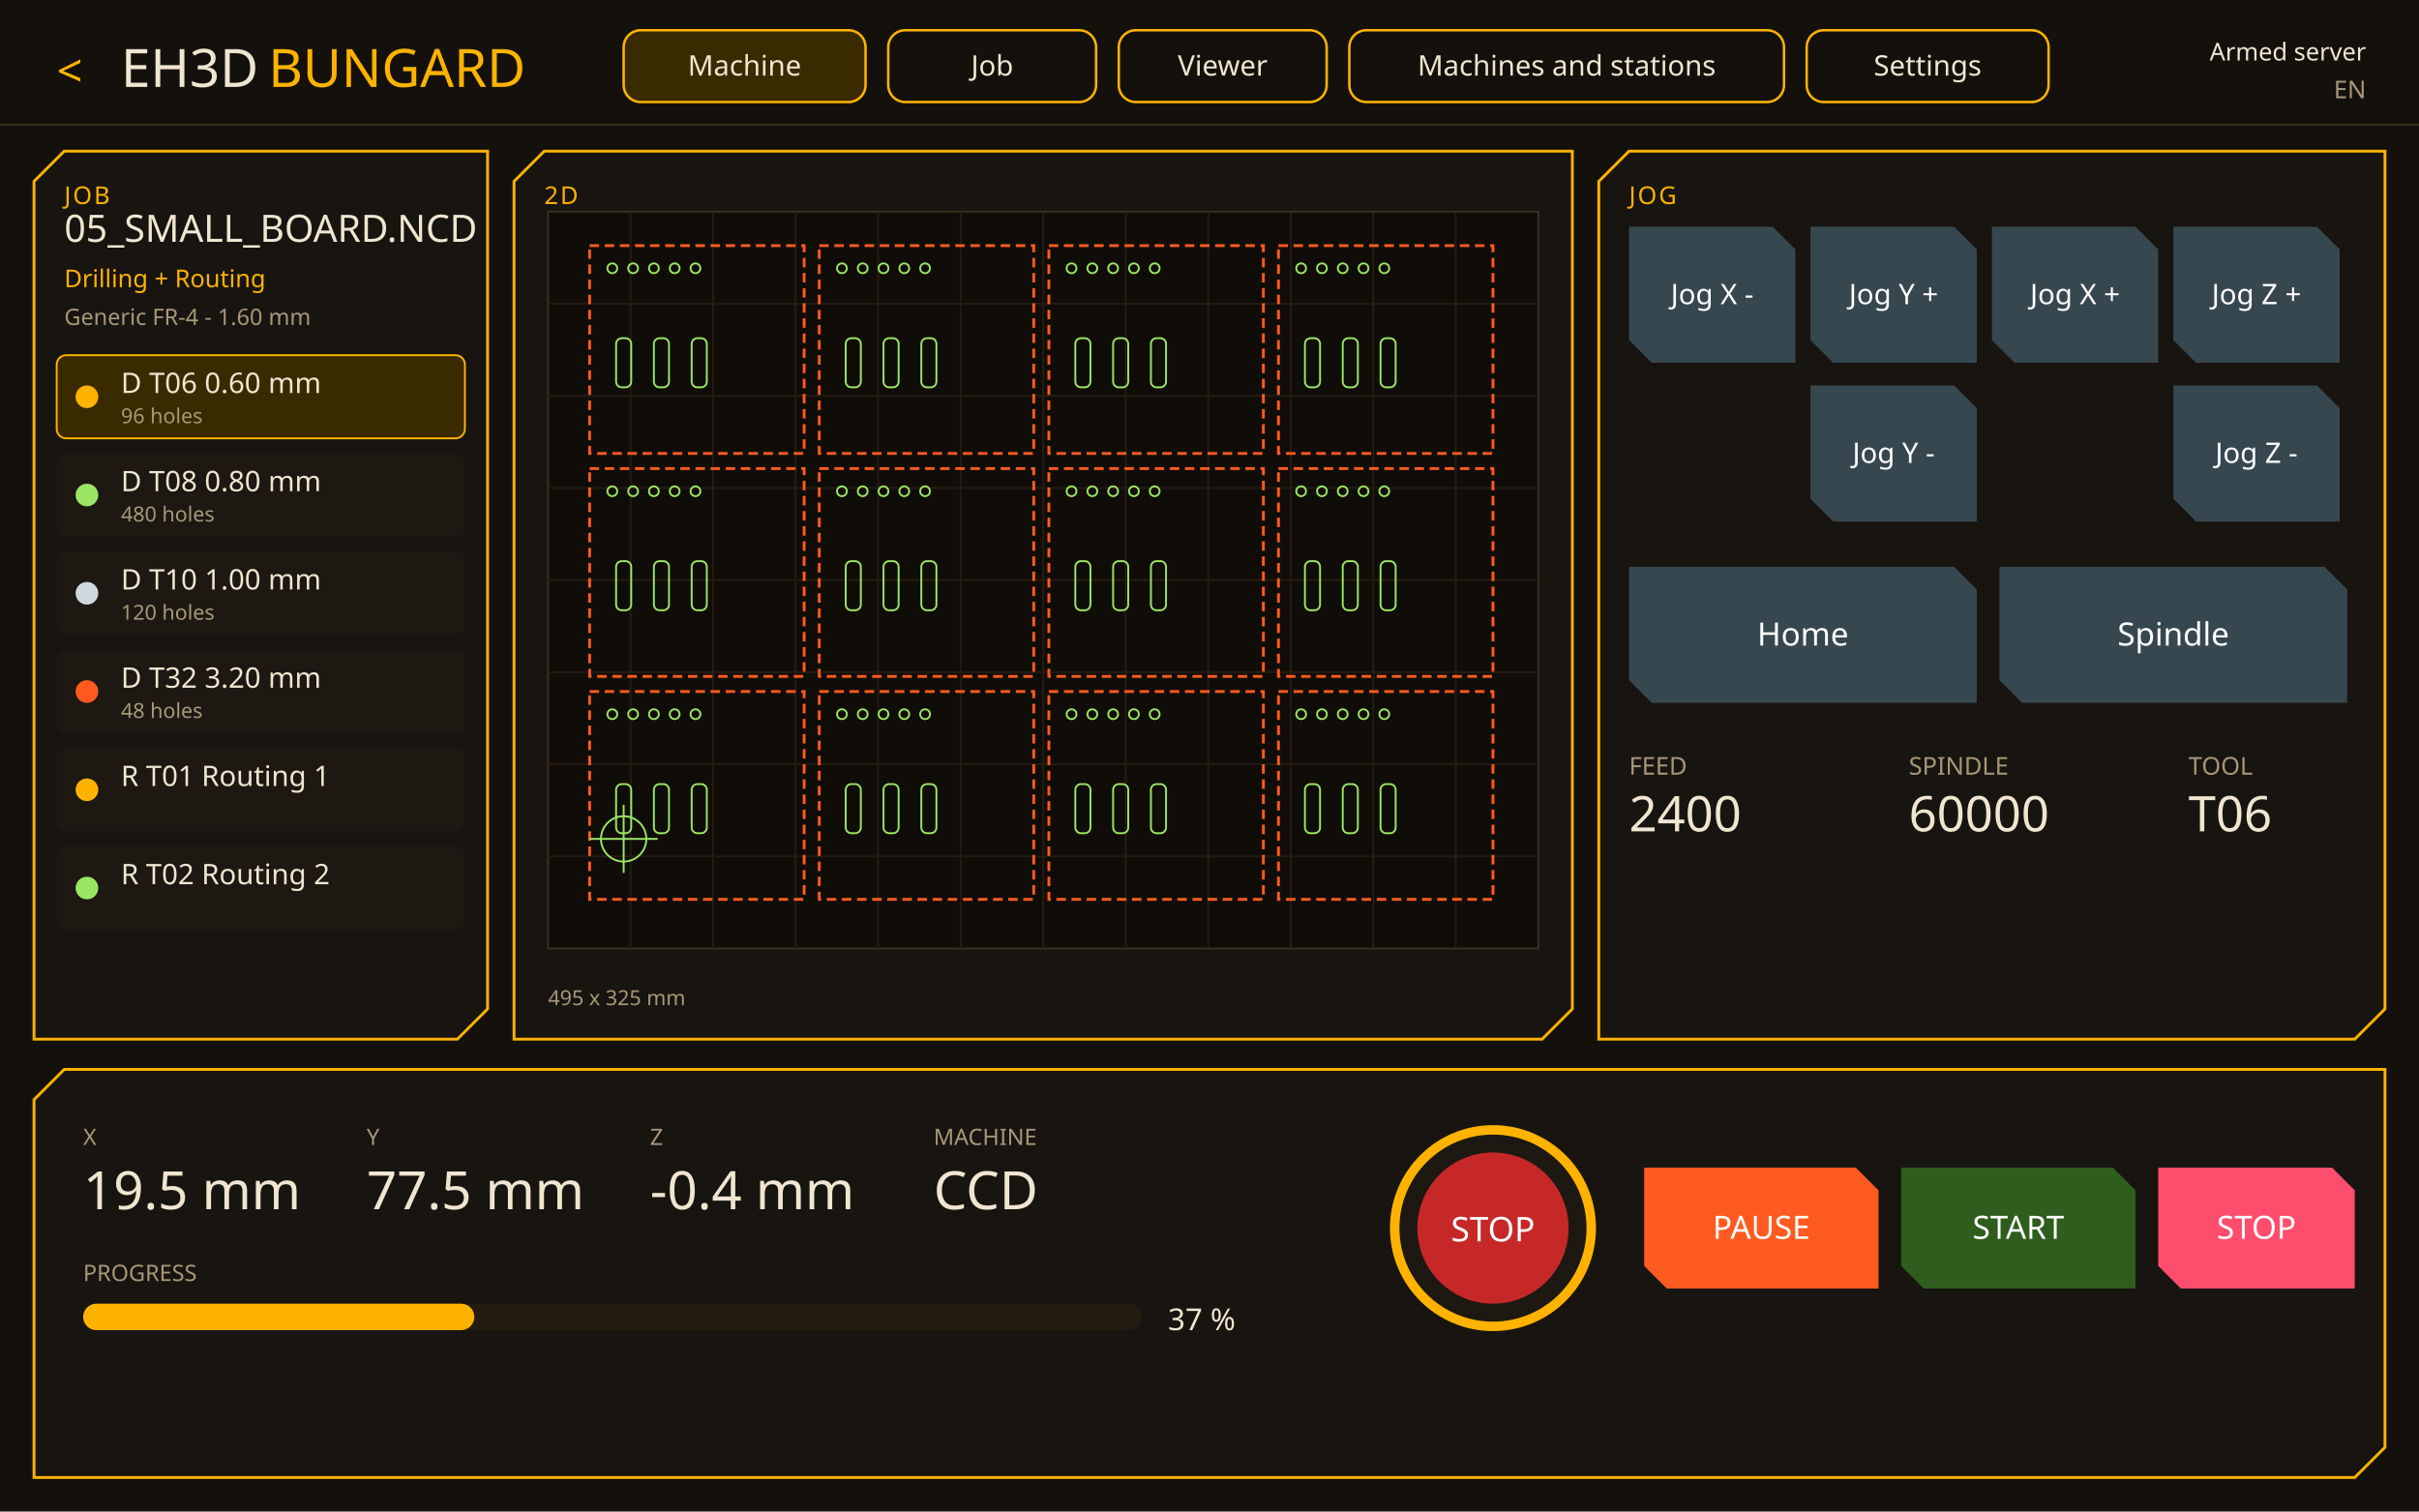
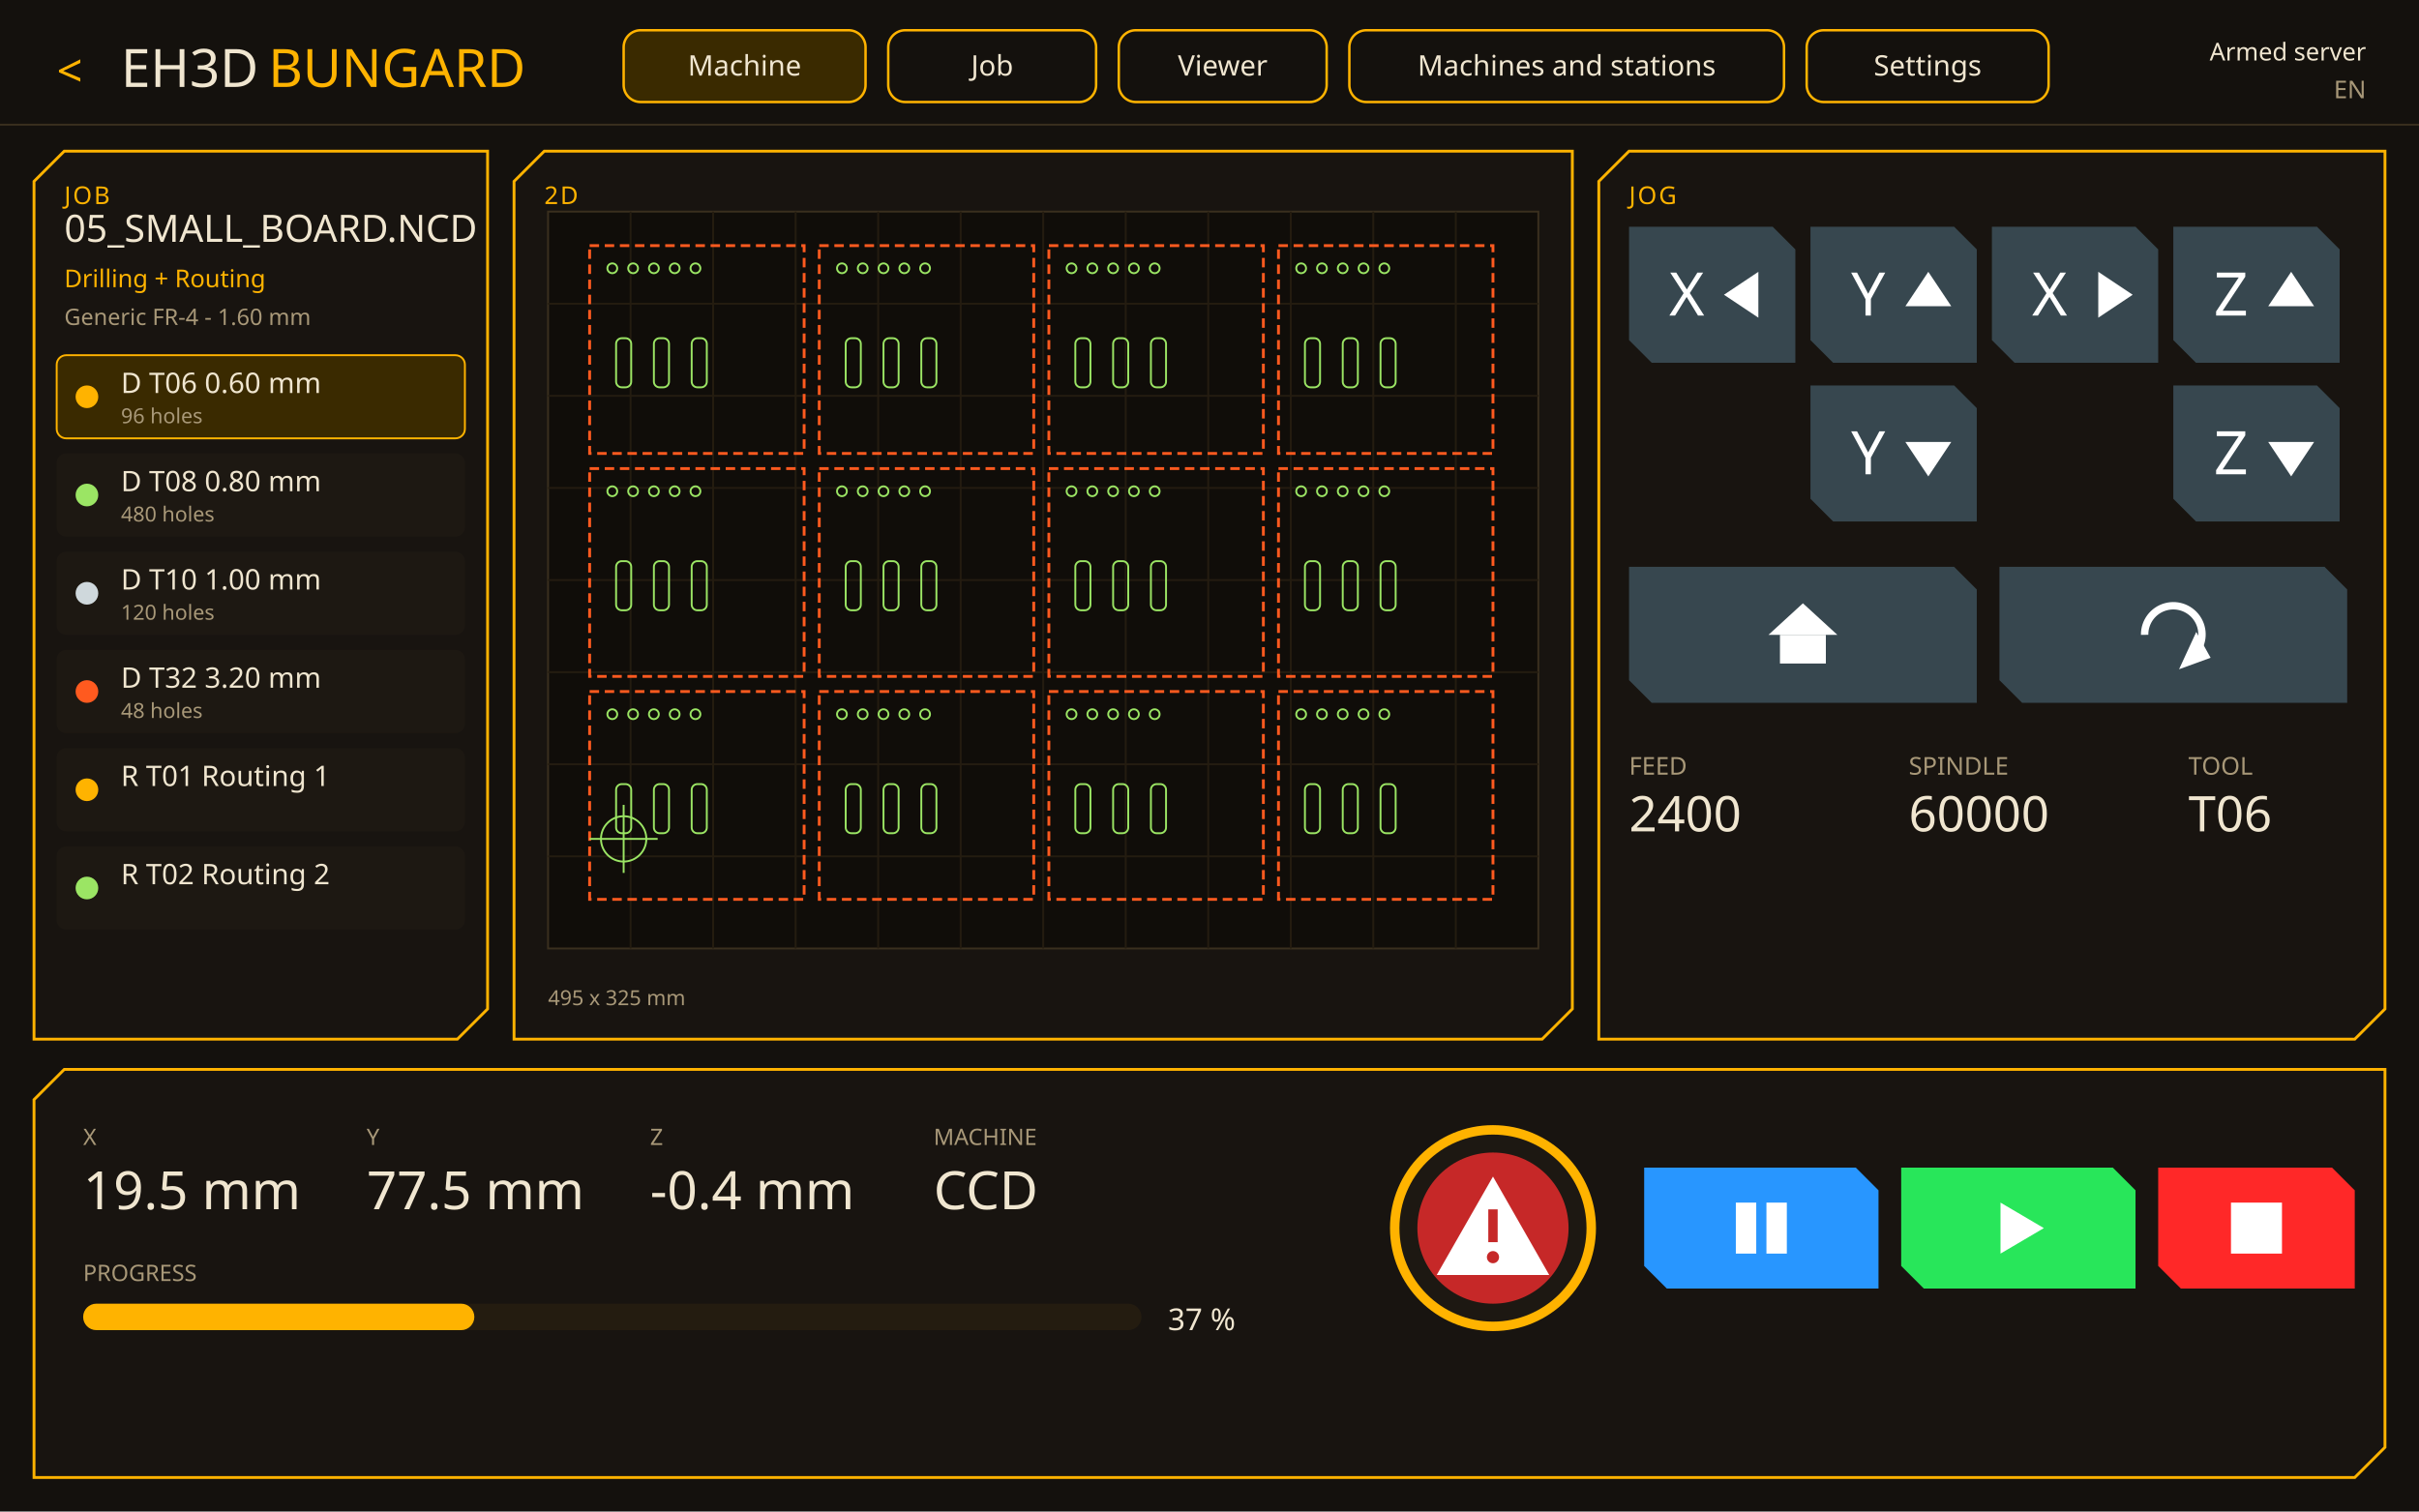
<svg xmlns="http://www.w3.org/2000/svg" width="1280" height="800" viewBox="0 0 1280 800" font-family="'Ubuntu','Segoe UI','Noto Sans','Noto Sans CJK SC','Noto Sans CJK JP','Yu Gothic',sans-serif">
  <rect width="1280" height="800" fill="#14110d" />
  <text x="30" y="46" font-size="24" fill="#ffb300">&lt;</text>
  <text x="64" y="46" font-size="28" fill="#f0e6d0">EH3D</text>
  <text x="142" y="46" font-size="28" fill="#ffb300">BUNGARD</text>
  <rect x="330" y="16" width="128" height="38" rx="9" fill="#3a2a00" stroke="#ffb300" stroke-width="1.3" />
  <text x="394.0" y="40.0" font-size="15" fill="#f0e6d0" text-anchor="middle">Machine</text>
  <rect x="470" y="16" width="110" height="38" rx="9" fill="none" stroke="#ffb300" stroke-width="1.3" />
  <text x="525.0" y="40.0" font-size="15" fill="#f0e6d0" text-anchor="middle">Job</text>
  <rect x="592" y="16" width="110" height="38" rx="9" fill="none" stroke="#ffb300" stroke-width="1.3" />
  <text x="647.0" y="40.0" font-size="15" fill="#f0e6d0" text-anchor="middle">Viewer</text>
  <rect x="714" y="16" width="230" height="38" rx="9" fill="none" stroke="#ffb300" stroke-width="1.3" />
  <text x="829.0" y="40.0" font-size="15" fill="#f0e6d0" text-anchor="middle">Machines and stations</text>
  <rect x="956" y="16" width="128" height="38" rx="9" fill="none" stroke="#ffb300" stroke-width="1.3" />
  <text x="1020.0" y="40.0" font-size="15" fill="#f0e6d0" text-anchor="middle">Settings</text>
  <text x="1252" y="32" font-size="13" fill="#f0e6d0" text-anchor="end">Armed   server</text>
  <text x="1252" y="52" font-size="13" fill="#a89878" text-anchor="end">EN</text>
  <line x1="0" y1="66" x2="1280" y2="66" stroke="#3a2f1e" />
  <polygon points="34,80 258,80 258,534 242,550 18,550 18,96" fill="#181410" stroke="#ffb300" stroke-width="1.5" />
  <text x="34" y="108" font-size="13" fill="#ffb300" letter-spacing="1">JOB</text>
  <text x="34" y="128" font-size="20" fill="#f0e6d0">05_SMALL_BOARD.NCD</text>
  <text x="34" y="152" font-size="13" fill="#ffb300">Drilling + Routing</text>
  <text x="34" y="172" font-size="12" fill="#a89878">Generic FR-4 - 1.60 mm</text>
  <rect x="30" y="188" width="216" height="44" rx="5" fill="#3a2a00" stroke="#ffb300" />
  <circle cx="46" cy="210" r="6" fill="#ffb300" />
  <text x="64" y="208" font-size="15" fill="#f0e6d0">D T06 0.60 mm</text>
  <text x="64" y="224" font-size="11" fill="#a89878">96 holes</text>
  <rect x="30" y="240" width="216" height="44" rx="5" fill="#1d1812" stroke="none" />
  <circle cx="46" cy="262" r="6" fill="#9be564" />
  <text x="64" y="260" font-size="15" fill="#f0e6d0">D T08 0.80 mm</text>
  <text x="64" y="276" font-size="11" fill="#a89878">480 holes</text>
  <rect x="30" y="292" width="216" height="44" rx="5" fill="#1d1812" stroke="none" />
  <circle cx="46" cy="314" r="6" fill="#cfd8dc" />
  <text x="64" y="312" font-size="15" fill="#f0e6d0">D T10 1.00 mm</text>
  <text x="64" y="328" font-size="11" fill="#a89878">120 holes</text>
  <rect x="30" y="344" width="216" height="44" rx="5" fill="#1d1812" stroke="none" />
  <circle cx="46" cy="366" r="6" fill="#ff5a1f" />
  <text x="64" y="364" font-size="15" fill="#f0e6d0">D T32 3.20 mm</text>
  <text x="64" y="380" font-size="11" fill="#a89878">48 holes</text>
  <rect x="30" y="396" width="216" height="44" rx="5" fill="#1d1812" stroke="none" />
  <circle cx="46" cy="418" r="6" fill="#ffb300" />
  <text x="64" y="416" font-size="15" fill="#f0e6d0">R T01 Routing 1</text>
  <rect x="30" y="448" width="216" height="44" rx="5" fill="#1d1812" stroke="none" />
  <circle cx="46" cy="470" r="6" fill="#9be564" />
  <text x="64" y="468" font-size="15" fill="#f0e6d0">R T02 Routing 2</text>
  <polygon points="288,80 832,80 832,534 816,550 272,550 272,96" fill="#181410" stroke="#ffb300" stroke-width="1.5" />
  <text x="288" y="108" font-size="13" fill="#ffb300" letter-spacing="1">2D</text>
  <rect x="290" y="112" width="524" height="390" fill="#100d09" stroke="#3a2f1e" />
  <line x1="333.667" y1="112" x2="333.667" y2="502" stroke="#241c10" />
  <line x1="377.333" y1="112" x2="377.333" y2="502" stroke="#241c10" />
  <line x1="421.0" y1="112" x2="421.0" y2="502" stroke="#241c10" />
  <line x1="464.667" y1="112" x2="464.667" y2="502" stroke="#241c10" />
  <line x1="508.333" y1="112" x2="508.333" y2="502" stroke="#241c10" />
  <line x1="552.0" y1="112" x2="552.0" y2="502" stroke="#241c10" />
  <line x1="595.667" y1="112" x2="595.667" y2="502" stroke="#241c10" />
  <line x1="639.333" y1="112" x2="639.333" y2="502" stroke="#241c10" />
  <line x1="683.0" y1="112" x2="683.0" y2="502" stroke="#241c10" />
  <line x1="726.667" y1="112" x2="726.667" y2="502" stroke="#241c10" />
  <line x1="770.333" y1="112" x2="770.333" y2="502" stroke="#241c10" />
  <line x1="290" y1="160.75" x2="814" y2="160.75" stroke="#241c10" />
  <line x1="290" y1="209.5" x2="814" y2="209.5" stroke="#241c10" />
  <line x1="290" y1="258.25" x2="814" y2="258.25" stroke="#241c10" />
  <line x1="290" y1="307.0" x2="814" y2="307.0" stroke="#241c10" />
  <line x1="290" y1="355.75" x2="814" y2="355.75" stroke="#241c10" />
  <line x1="290" y1="404.5" x2="814" y2="404.5" stroke="#241c10" />
  <line x1="290" y1="453.25" x2="814" y2="453.25" stroke="#241c10" />
  <rect x="312.0" y="130.0" width="113.5" height="110.0" fill="none" stroke="#ff5a1f" stroke-dasharray="5 3" stroke-width="1.5" />
  <circle cx="324.0" cy="142.0" r="2.6" fill="none" stroke="#9be564" />
  <circle cx="335.0" cy="142.0" r="2.6" fill="none" stroke="#9be564" />
  <circle cx="346.0" cy="142.0" r="2.6" fill="none" stroke="#9be564" />
  <circle cx="357.0" cy="142.0" r="2.6" fill="none" stroke="#9be564" />
  <circle cx="368.0" cy="142.0" r="2.6" fill="none" stroke="#9be564" />
  <rect x="326.0" y="179.0" width="8" height="26" rx="3" fill="none" stroke="#9be564" />
  <rect x="346.0" y="179.0" width="8" height="26" rx="3" fill="none" stroke="#9be564" />
  <rect x="366.0" y="179.0" width="8" height="26" rx="3" fill="none" stroke="#9be564" />
  <rect x="433.5" y="130.0" width="113.5" height="110.0" fill="none" stroke="#ff5a1f" stroke-dasharray="5 3" stroke-width="1.5" />
  <circle cx="445.5" cy="142.0" r="2.6" fill="none" stroke="#9be564" />
  <circle cx="456.5" cy="142.0" r="2.6" fill="none" stroke="#9be564" />
  <circle cx="467.5" cy="142.0" r="2.6" fill="none" stroke="#9be564" />
  <circle cx="478.5" cy="142.0" r="2.6" fill="none" stroke="#9be564" />
  <circle cx="489.5" cy="142.0" r="2.6" fill="none" stroke="#9be564" />
  <rect x="447.5" y="179.0" width="8" height="26" rx="3" fill="none" stroke="#9be564" />
  <rect x="467.5" y="179.0" width="8" height="26" rx="3" fill="none" stroke="#9be564" />
  <rect x="487.5" y="179.0" width="8" height="26" rx="3" fill="none" stroke="#9be564" />
  <rect x="555.0" y="130.0" width="113.5" height="110.0" fill="none" stroke="#ff5a1f" stroke-dasharray="5 3" stroke-width="1.5" />
  <circle cx="567.0" cy="142.0" r="2.6" fill="none" stroke="#9be564" />
  <circle cx="578.0" cy="142.0" r="2.6" fill="none" stroke="#9be564" />
  <circle cx="589.0" cy="142.0" r="2.6" fill="none" stroke="#9be564" />
  <circle cx="600.0" cy="142.0" r="2.6" fill="none" stroke="#9be564" />
  <circle cx="611.0" cy="142.0" r="2.6" fill="none" stroke="#9be564" />
  <rect x="569.0" y="179.0" width="8" height="26" rx="3" fill="none" stroke="#9be564" />
  <rect x="589.0" y="179.0" width="8" height="26" rx="3" fill="none" stroke="#9be564" />
  <rect x="609.0" y="179.0" width="8" height="26" rx="3" fill="none" stroke="#9be564" />
  <rect x="676.5" y="130.0" width="113.5" height="110.0" fill="none" stroke="#ff5a1f" stroke-dasharray="5 3" stroke-width="1.5" />
  <circle cx="688.5" cy="142.0" r="2.6" fill="none" stroke="#9be564" />
  <circle cx="699.5" cy="142.0" r="2.6" fill="none" stroke="#9be564" />
  <circle cx="710.5" cy="142.0" r="2.6" fill="none" stroke="#9be564" />
  <circle cx="721.5" cy="142.0" r="2.6" fill="none" stroke="#9be564" />
  <circle cx="732.5" cy="142.0" r="2.6" fill="none" stroke="#9be564" />
  <rect x="690.5" y="179.0" width="8" height="26" rx="3" fill="none" stroke="#9be564" />
  <rect x="710.5" y="179.0" width="8" height="26" rx="3" fill="none" stroke="#9be564" />
  <rect x="730.5" y="179.0" width="8" height="26" rx="3" fill="none" stroke="#9be564" />
  <rect x="312.0" y="248.0" width="113.5" height="110.0" fill="none" stroke="#ff5a1f" stroke-dasharray="5 3" stroke-width="1.5" />
  <circle cx="324.0" cy="260.0" r="2.6" fill="none" stroke="#9be564" />
  <circle cx="335.0" cy="260.0" r="2.6" fill="none" stroke="#9be564" />
  <circle cx="346.0" cy="260.0" r="2.6" fill="none" stroke="#9be564" />
  <circle cx="357.0" cy="260.0" r="2.6" fill="none" stroke="#9be564" />
  <circle cx="368.0" cy="260.0" r="2.6" fill="none" stroke="#9be564" />
  <rect x="326.0" y="297.0" width="8" height="26" rx="3" fill="none" stroke="#9be564" />
  <rect x="346.0" y="297.0" width="8" height="26" rx="3" fill="none" stroke="#9be564" />
  <rect x="366.0" y="297.0" width="8" height="26" rx="3" fill="none" stroke="#9be564" />
  <rect x="433.5" y="248.0" width="113.5" height="110.0" fill="none" stroke="#ff5a1f" stroke-dasharray="5 3" stroke-width="1.5" />
  <circle cx="445.5" cy="260.0" r="2.6" fill="none" stroke="#9be564" />
  <circle cx="456.5" cy="260.0" r="2.6" fill="none" stroke="#9be564" />
  <circle cx="467.5" cy="260.0" r="2.6" fill="none" stroke="#9be564" />
  <circle cx="478.5" cy="260.0" r="2.6" fill="none" stroke="#9be564" />
  <circle cx="489.5" cy="260.0" r="2.6" fill="none" stroke="#9be564" />
  <rect x="447.5" y="297.0" width="8" height="26" rx="3" fill="none" stroke="#9be564" />
  <rect x="467.5" y="297.0" width="8" height="26" rx="3" fill="none" stroke="#9be564" />
  <rect x="487.5" y="297.0" width="8" height="26" rx="3" fill="none" stroke="#9be564" />
  <rect x="555.0" y="248.0" width="113.5" height="110.0" fill="none" stroke="#ff5a1f" stroke-dasharray="5 3" stroke-width="1.5" />
  <circle cx="567.0" cy="260.0" r="2.6" fill="none" stroke="#9be564" />
  <circle cx="578.0" cy="260.0" r="2.6" fill="none" stroke="#9be564" />
  <circle cx="589.0" cy="260.0" r="2.6" fill="none" stroke="#9be564" />
  <circle cx="600.0" cy="260.0" r="2.6" fill="none" stroke="#9be564" />
  <circle cx="611.0" cy="260.0" r="2.6" fill="none" stroke="#9be564" />
  <rect x="569.0" y="297.0" width="8" height="26" rx="3" fill="none" stroke="#9be564" />
  <rect x="589.0" y="297.0" width="8" height="26" rx="3" fill="none" stroke="#9be564" />
  <rect x="609.0" y="297.0" width="8" height="26" rx="3" fill="none" stroke="#9be564" />
  <rect x="676.5" y="248.0" width="113.5" height="110.0" fill="none" stroke="#ff5a1f" stroke-dasharray="5 3" stroke-width="1.5" />
  <circle cx="688.5" cy="260.0" r="2.6" fill="none" stroke="#9be564" />
  <circle cx="699.5" cy="260.0" r="2.6" fill="none" stroke="#9be564" />
  <circle cx="710.5" cy="260.0" r="2.6" fill="none" stroke="#9be564" />
  <circle cx="721.5" cy="260.0" r="2.6" fill="none" stroke="#9be564" />
  <circle cx="732.5" cy="260.0" r="2.6" fill="none" stroke="#9be564" />
  <rect x="690.5" y="297.0" width="8" height="26" rx="3" fill="none" stroke="#9be564" />
  <rect x="710.5" y="297.0" width="8" height="26" rx="3" fill="none" stroke="#9be564" />
  <rect x="730.5" y="297.0" width="8" height="26" rx="3" fill="none" stroke="#9be564" />
  <rect x="312.0" y="366.0" width="113.5" height="110.0" fill="none" stroke="#ff5a1f" stroke-dasharray="5 3" stroke-width="1.5" />
  <circle cx="324.0" cy="378.0" r="2.6" fill="none" stroke="#9be564" />
  <circle cx="335.0" cy="378.0" r="2.6" fill="none" stroke="#9be564" />
  <circle cx="346.0" cy="378.0" r="2.6" fill="none" stroke="#9be564" />
  <circle cx="357.0" cy="378.0" r="2.6" fill="none" stroke="#9be564" />
  <circle cx="368.0" cy="378.0" r="2.6" fill="none" stroke="#9be564" />
  <rect x="326.0" y="415.0" width="8" height="26" rx="3" fill="none" stroke="#9be564" />
  <rect x="346.0" y="415.0" width="8" height="26" rx="3" fill="none" stroke="#9be564" />
  <rect x="366.0" y="415.0" width="8" height="26" rx="3" fill="none" stroke="#9be564" />
  <rect x="433.5" y="366.0" width="113.5" height="110.0" fill="none" stroke="#ff5a1f" stroke-dasharray="5 3" stroke-width="1.5" />
  <circle cx="445.5" cy="378.0" r="2.6" fill="none" stroke="#9be564" />
  <circle cx="456.5" cy="378.0" r="2.6" fill="none" stroke="#9be564" />
  <circle cx="467.5" cy="378.0" r="2.6" fill="none" stroke="#9be564" />
  <circle cx="478.5" cy="378.0" r="2.6" fill="none" stroke="#9be564" />
  <circle cx="489.5" cy="378.0" r="2.6" fill="none" stroke="#9be564" />
  <rect x="447.5" y="415.0" width="8" height="26" rx="3" fill="none" stroke="#9be564" />
  <rect x="467.5" y="415.0" width="8" height="26" rx="3" fill="none" stroke="#9be564" />
  <rect x="487.5" y="415.0" width="8" height="26" rx="3" fill="none" stroke="#9be564" />
  <rect x="555.0" y="366.0" width="113.5" height="110.0" fill="none" stroke="#ff5a1f" stroke-dasharray="5 3" stroke-width="1.5" />
  <circle cx="567.0" cy="378.0" r="2.6" fill="none" stroke="#9be564" />
  <circle cx="578.0" cy="378.0" r="2.6" fill="none" stroke="#9be564" />
  <circle cx="589.0" cy="378.0" r="2.6" fill="none" stroke="#9be564" />
  <circle cx="600.0" cy="378.0" r="2.6" fill="none" stroke="#9be564" />
  <circle cx="611.0" cy="378.0" r="2.6" fill="none" stroke="#9be564" />
  <rect x="569.0" y="415.0" width="8" height="26" rx="3" fill="none" stroke="#9be564" />
  <rect x="589.0" y="415.0" width="8" height="26" rx="3" fill="none" stroke="#9be564" />
  <rect x="609.0" y="415.0" width="8" height="26" rx="3" fill="none" stroke="#9be564" />
  <rect x="676.5" y="366.0" width="113.5" height="110.0" fill="none" stroke="#ff5a1f" stroke-dasharray="5 3" stroke-width="1.5" />
  <circle cx="688.5" cy="378.0" r="2.6" fill="none" stroke="#9be564" />
  <circle cx="699.5" cy="378.0" r="2.6" fill="none" stroke="#9be564" />
  <circle cx="710.5" cy="378.0" r="2.6" fill="none" stroke="#9be564" />
  <circle cx="721.5" cy="378.0" r="2.6" fill="none" stroke="#9be564" />
  <circle cx="732.5" cy="378.0" r="2.6" fill="none" stroke="#9be564" />
  <rect x="690.5" y="415.0" width="8" height="26" rx="3" fill="none" stroke="#9be564" />
  <rect x="710.5" y="415.0" width="8" height="26" rx="3" fill="none" stroke="#9be564" />
  <rect x="730.5" y="415.0" width="8" height="26" rx="3" fill="none" stroke="#9be564" />
  <circle cx="330" cy="444" r="12" fill="none" stroke="#9be564" />
  <line x1="312" y1="444" x2="348" y2="444" stroke="#9be564" />
  <line x1="330" y1="426" x2="330" y2="462" stroke="#9be564" />
  <text x="290" y="532" font-size="11" fill="#a89878">495 x 325 mm</text>
  <polygon points="862,80 1262,80 1262,534 1246,550 846,550 846,96" fill="#181410" stroke="#ffb300" stroke-width="1.5" />
  <text x="862" y="108" font-size="13" fill="#ffb300" letter-spacing="1">JOG</text>
  <polygon points="862,120 938,120 950,132 950,192 874,192 862,180" fill="#37474f" />
-   <text x="906.0" y="161.0" font-size="15" fill="#ffffff" text-anchor="middle">Jog X -</text>
+   <g>
+     <text x="892.536" y="167.016" font-size="31.824" fill="#ffffff" text-anchor="middle">X</text>
+     <polygon points="912.218,156.0 930.431,143.858 930.431,168.142" fill="#ffffff" />
+   </g>
  <polygon points="958,120 1034,120 1046,132 1046,192 970,192 958,180" fill="#37474f" />
-   <text x="1002.0" y="161.0" font-size="15" fill="#ffffff" text-anchor="middle">Jog Y +</text>
+   <g>
+     <text x="988.536" y="167.016" font-size="31.824" fill="#ffffff" text-anchor="middle">Y</text>
+     <polygon points="1020.36,143.858 1008.218,162.071 1032.502,162.071" fill="#ffffff" />
+   </g>
  <polygon points="1054,120 1130,120 1142,132 1142,192 1066,192 1054,180" fill="#37474f" />
-   <text x="1098.0" y="161.0" font-size="15" fill="#ffffff" text-anchor="middle">Jog X +</text>
+   <g>
+     <text x="1084.536" y="167.016" font-size="31.824" fill="#ffffff" text-anchor="middle">X</text>
+     <polygon points="1128.502,156.0 1110.289,143.858 1110.289,168.142" fill="#ffffff" />
+   </g>
  <polygon points="1150,120 1226,120 1238,132 1238,192 1162,192 1150,180" fill="#37474f" />
-   <text x="1194.0" y="161.0" font-size="15" fill="#ffffff" text-anchor="middle">Jog Z +</text>
+   <g>
+     <text x="1180.536" y="167.016" font-size="31.824" fill="#ffffff" text-anchor="middle">Z</text>
+     <polygon points="1212.36,143.858 1200.218,162.071 1224.502,162.071" fill="#ffffff" />
+   </g>
  <polygon points="958,204 1034,204 1046,216 1046,276 970,276 958,264" fill="#37474f" />
-   <text x="1002.0" y="245.0" font-size="15" fill="#ffffff" text-anchor="middle">Jog Y -</text>
+   <g>
+     <text x="988.536" y="251.016" font-size="31.824" fill="#ffffff" text-anchor="middle">Y</text>
+     <polygon points="1020.36,252.142 1008.218,233.929 1032.502,233.929" fill="#ffffff" />
+   </g>
  <polygon points="1150,204 1226,204 1238,216 1238,276 1162,276 1150,264" fill="#37474f" />
-   <text x="1194.0" y="245.0" font-size="15" fill="#ffffff" text-anchor="middle">Jog Z -</text>
+   <g>
+     <text x="1180.536" y="251.016" font-size="31.824" fill="#ffffff" text-anchor="middle">Z</text>
+     <polygon points="1212.36,252.142 1200.218,233.929 1224.502,233.929" fill="#ffffff" />
+   </g>
  <polygon points="862,300 1034,300 1046,312 1046,372 874,372 862,360" fill="#37474f" />
-   <text x="954.0" y="341.667" font-size="17" fill="#ffffff" text-anchor="middle">Home</text>
+   <g>
+     <polygon points="935.787,336.0 954.0,319.305 972.213,336.0" fill="#ffffff" />
+     <rect x="941.858" y="336.0" width="24.284" height="15.178" fill="#ffffff" />
+   </g>
  <polygon points="1058,300 1230,300 1242,312 1242,372 1070,372 1058,360" fill="#37474f" />
-   <text x="1150.0" y="341.667" font-size="17" fill="#ffffff" text-anchor="middle">Spindle</text>
+   <g>
+     <path d="M 1134.822,336.0 A 15.178,15.178 0 1 1 1160.624,346.624" fill="none" stroke="#ffffff" stroke-width="3.917" />
+     <polygon points="1153.036,354.213 1169.731,348.142 1162.142,334.482" fill="#ffffff" />
+   </g>
  <text x="862" y="410" font-size="13" fill="#a89878">FEED</text>
  <text x="862" y="440" font-size="26" fill="#f0e6d0">2400</text>
  <text x="1010" y="410" font-size="13" fill="#a89878">SPINDLE</text>
  <text x="1010" y="440" font-size="26" fill="#f0e6d0">60000</text>
  <text x="1158" y="410" font-size="13" fill="#a89878">TOOL</text>
  <text x="1158" y="440" font-size="26" fill="#f0e6d0">T06</text>
  <polygon points="34,566 1262,566 1262,766 1246,782 18,782 18,582" fill="#181410" stroke="#ffb300" stroke-width="1.5" />
  <text x="44" y="606" font-size="12" fill="#a89878">X</text>
  <text x="44" y="640" font-size="28" fill="#f0e6d0">19.5 mm</text>
  <text x="194" y="606" font-size="12" fill="#a89878">Y</text>
  <text x="194" y="640" font-size="28" fill="#f0e6d0">77.5 mm</text>
  <text x="344" y="606" font-size="12" fill="#a89878">Z</text>
  <text x="344" y="640" font-size="28" fill="#f0e6d0">-0.4 mm</text>
  <text x="494" y="606" font-size="12" fill="#a89878">MACHINE</text>
  <text x="494" y="640" font-size="28" fill="#f0e6d0">CCD</text>
  <text x="44" y="678" font-size="12" fill="#a89878">PROGRESS</text>
  <rect x="44" y="690" width="560" height="14" rx="7" fill="#241c10" />
  <rect x="44" y="690" width="207" height="14" rx="7" fill="#ffb300" />
  <text x="618" y="704" font-size="16" fill="#f0e6d0">37 %</text>
  <circle cx="790" cy="650" r="52" fill="#1d1812" stroke="#ffb300" stroke-width="5" />
  <circle cx="790" cy="650" r="40" fill="#c62828" />
-   <text x="790" y="657" font-size="18" fill="#ffffff" text-anchor="middle">STOP</text>
-   <polygon points="870,618 982,618 994,630 994,682 882,682 870,670" fill="#ff5a1f" />
-   <text x="932.0" y="655.667" font-size="17" fill="#ffffff" text-anchor="middle">PAUSE</text>
-   <polygon points="1006,618 1118,618 1130,630 1130,682 1018,682 1006,670" fill="#2e5d1e" />
-   <text x="1068.0" y="655.667" font-size="17" fill="#ffffff" text-anchor="middle">START</text>
-   <polygon points="1142,618 1234,618 1246,630 1246,682 1154,682 1142,670" fill="#ff4d6d" />
-   <text x="1194.0" y="655.667" font-size="17" fill="#ffffff" text-anchor="middle">STOP</text>
+   <polygon points="790,622.72 760.24,674.8 819.76,674.8" fill="#ffffff" />
+   <rect x="787.52" y="640.08" width="4.96" height="17.36" fill="#c62828" />
+   <circle cx="790" cy="665.376" r="3.224" fill="#c62828" />
+   <polygon points="870,618 982,618 994,630 994,682 882,682 870,670" fill="#2896ff" />
+   <g>
+     <rect x="918.509" y="636.509" width="10.793" height="26.982" fill="#ffffff" />
+     <rect x="934.698" y="636.509" width="10.793" height="26.982" fill="#ffffff" />
+   </g>
+   <polygon points="1006,618 1118,618 1130,630 1130,682 1018,682 1006,670" fill="#28e65a" />
+   <g>
+     <polygon points="1058.556,636.509 1081.491,650.0 1058.556,663.491" fill="#ffffff" />
+   </g>
+   <polygon points="1142,618 1234,618 1246,630 1246,682 1154,682 1142,670" fill="#ff2828" />
+   <g>
+     <rect x="1180.509" y="636.509" width="26.982" height="26.982" fill="#ffffff" />
+   </g>
</svg>
